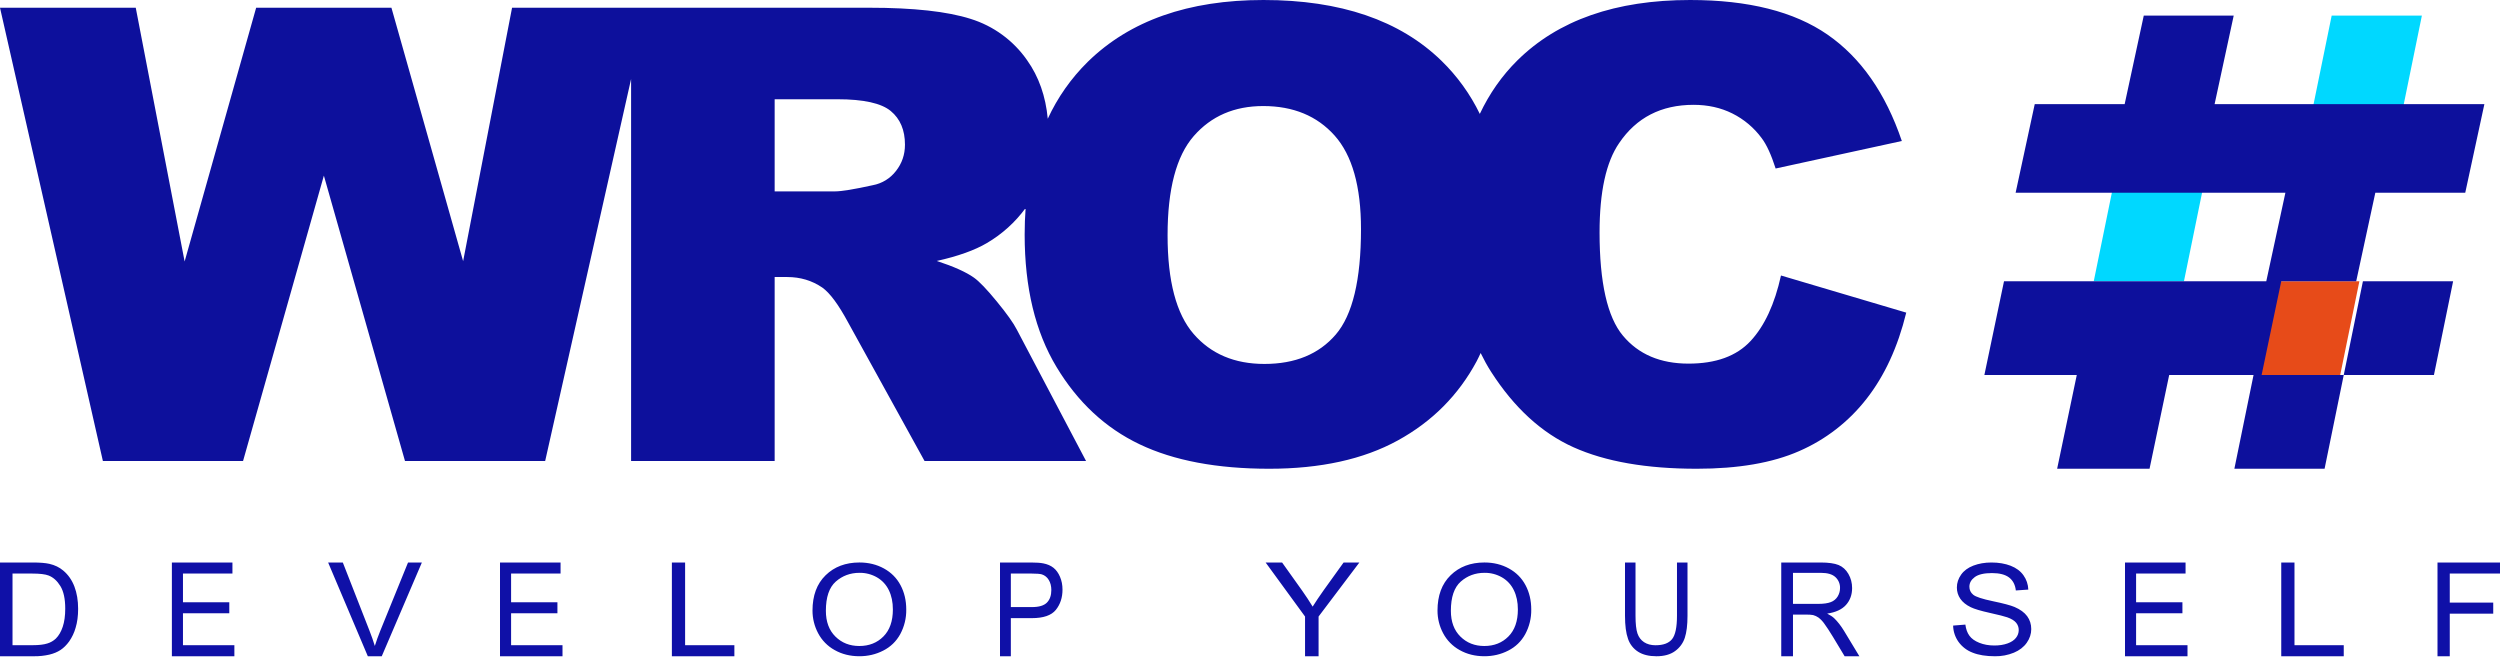
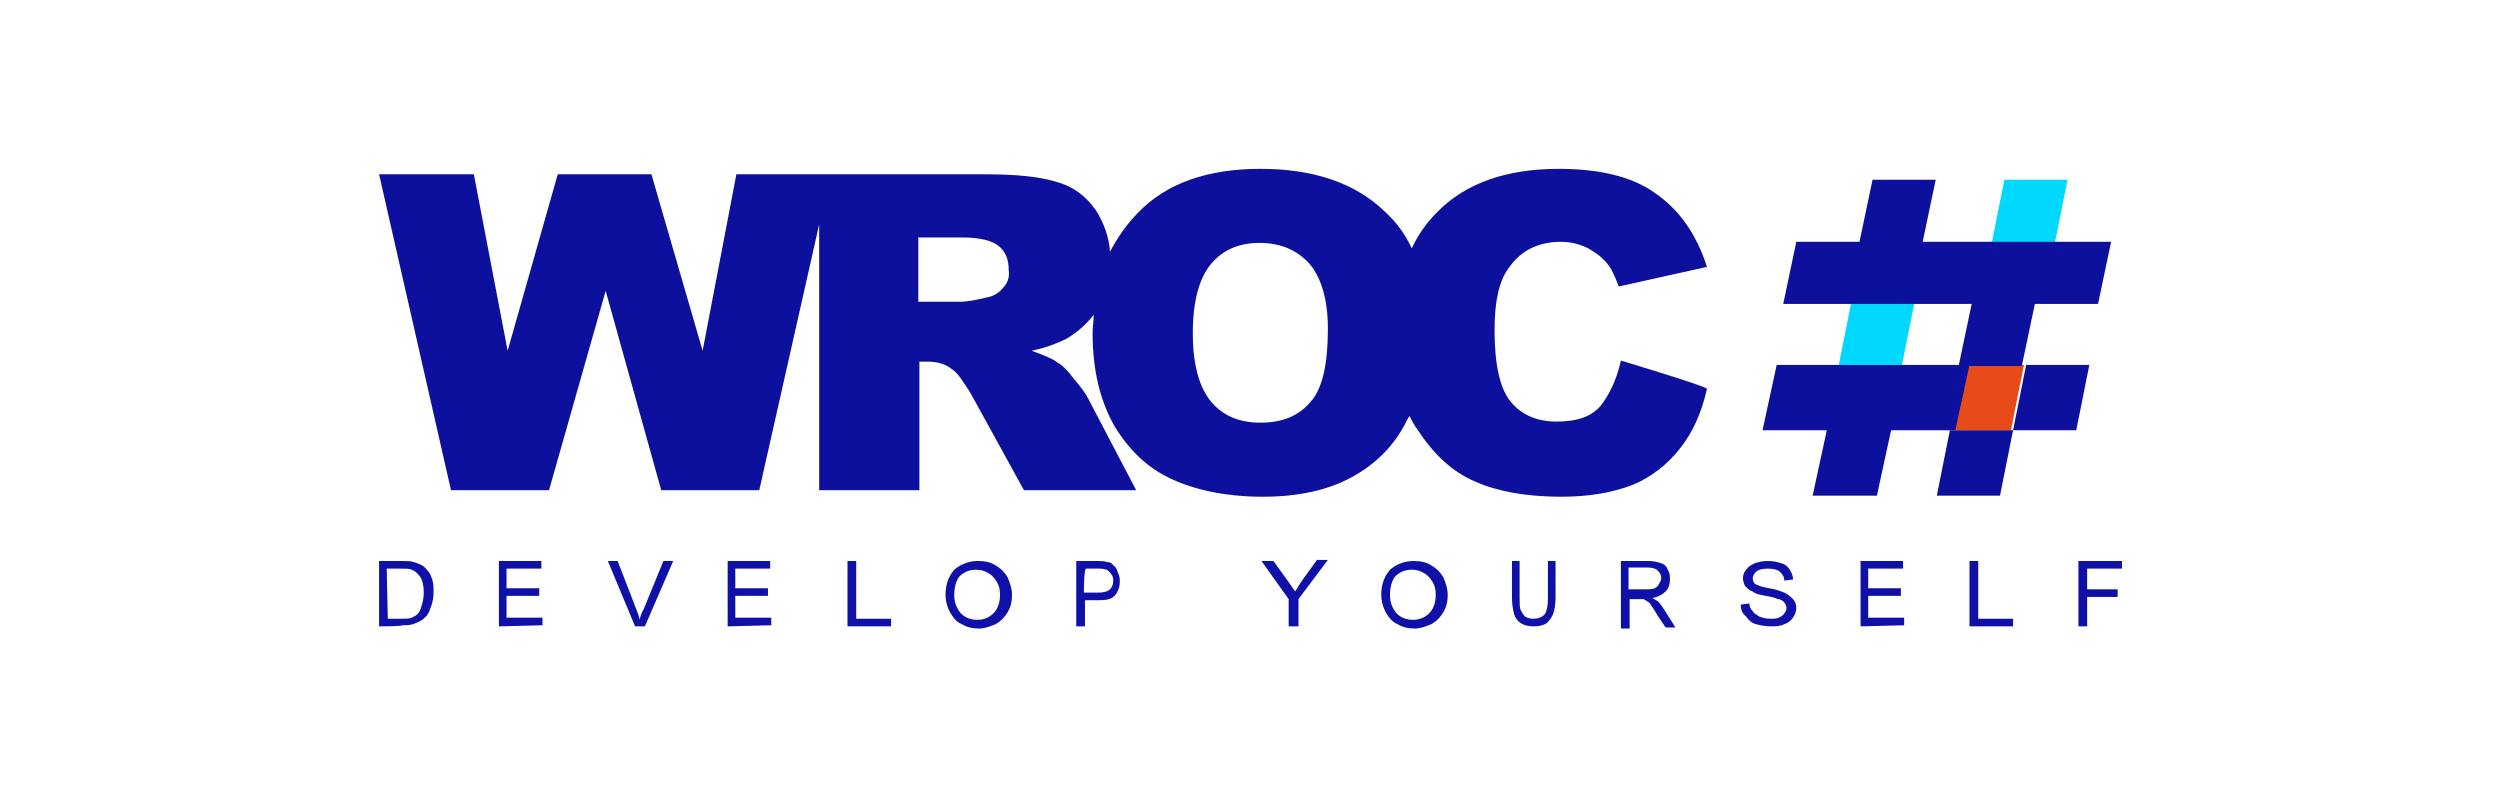
- <svg xmlns="http://www.w3.org/2000/svg" viewBox="0 0 160 42">
-   <g fill="none" fill-rule="evenodd">
-     <path d="M85.488 21.412c-1.078 1.253-2.6 1.88-4.564 1.88-1.912 0-3.422-.64-4.533-1.92-1.11-1.28-1.666-3.384-1.666-6.312 0-2.956.558-5.073 1.676-6.353 1.117-1.28 2.598-1.92 4.442-1.92 1.926 0 3.45.631 4.574 1.89 1.124 1.26 1.687 3.256 1.687 5.987 0 3.245-.54 5.495-1.616 6.748zM57.342 10.943a2.42 2.42 0 0 1-1.485.91c-1.198.265-2.006.396-2.423.396h-3.856V6.352h4.017c1.67 0 2.808.252 3.413.753.606.501.91 1.22.91 2.156 0 .634-.193 1.195-.576 1.682zm56.641 6.689c-.404 1.834-1.053 3.233-1.948 4.195-.896.964-2.219 1.445-3.969 1.445-1.804 0-3.204-.596-4.2-1.79-.995-1.19-1.494-3.395-1.494-6.61 0-2.596.417-4.5 1.252-5.713 1.104-1.633 2.692-2.45 4.765-2.45.917 0 1.744.184 2.484.554a5.22 5.22 0 0 1 1.878 1.583c.31.41.607 1.056.89 1.939l8.076-1.761c-1.037-3.06-2.622-5.33-4.755-6.808C114.828.74 111.896 0 108.168 0c-4.766 0-8.451 1.29-11.056 3.866-.99.98-1.79 2.123-2.404 3.424a12.147 12.147 0 0 0-2.455-3.401C89.587 1.296 85.79 0 80.863 0c-4.806 0-8.554 1.32-11.246 3.957a12.409 12.409 0 0 0-2.56 3.643c-.134-1.439-.572-2.692-1.325-3.75a6.89 6.89 0 0 0-3.615-2.643C60.623.732 58.462.495 55.635.495H32.772l-3.132 16.22L25.051.494h-8.657l-4.578 16.241L8.688.495H0l6.585 29.01h8.97l5.173-18.265 5.192 18.266h8.97l5.5-24.45v24.45h9.188V17.73h.807c.834 0 1.582.224 2.241.673.485.344 1.037 1.088 1.656 2.237l4.89 8.865h10.336l-4.43-8.407c-.215-.422-.642-1.023-1.282-1.802-.638-.78-1.126-1.288-1.463-1.526-.497-.355-1.291-.712-2.38-1.069 1.36-.303 2.43-.686 3.212-1.148a8.208 8.208 0 0 0 2.475-2.239c-.041.553-.062 1.12-.062 1.705 0 3.39.68 6.214 2.04 8.47 1.359 2.255 3.132 3.905 5.32 4.947C75.125 29.479 77.888 30 81.227 30c3.285 0 6.027-.603 8.229-1.81 2.2-1.207 3.883-2.896 5.048-5.066.092-.171.174-.353.258-.531.203.415.42.818.665 1.198 1.48 2.307 3.24 3.918 5.28 4.835 2.04.916 4.667 1.374 7.885 1.374 2.652 0 4.836-.375 6.552-1.128a11.018 11.018 0 0 0 4.312-3.344c1.157-1.478 2.005-3.317 2.544-5.52l-8.017-2.376zM155.772 24H150l1.227-6H157z" fill="#0D109C" />
-     <path fill="#00D8FF" d="M153.773 7H148l1.227-6H155z" />
-     <path fill="#E74B19" d="M149.773 24H144l1.227-6H151z" />
-     <path fill="#0D109C" d="M148.773 30H143l1.227-6H150z" />
-     <path fill="#00D8FF" d="M139.773 18H134l1.227-6H141z" />
-     <path fill="#0D109C" d="M153.244 6.666h-11.51L142.957 1h-5.756l-1.223 5.666h-5.755L129 12.334h17.266L145.042 18h5.755l1.224-5.666h5.755L159 6.666zM140.086 18h-11.829L127 24h5.914l-1.257 6h5.914l1.257-6h5.915L146 18z" />
-     <path d="M.8 41.292h1.292c.398 0 .711-.037.938-.11a1.35 1.35 0 0 0 .543-.312c.19-.188.337-.44.443-.759.106-.318.159-.703.159-1.156 0-.628-.104-1.11-.311-1.447-.208-.337-.46-.563-.758-.677-.214-.082-.56-.123-1.035-.123H.801v4.584zM0 42v-6h2.083c.47 0 .83.029 1.077.086.347.079.642.222.887.43.319.267.557.609.716 1.025.158.416.237.891.237 1.426 0 .456-.054.86-.161 1.211a2.91 2.91 0 0 1-.413.874c-.167.23-.351.412-.55.545-.2.132-.44.233-.722.3a4.143 4.143 0 0 1-.972.103H0zM11 42v-6h3.876v.708H11.71v1.838h2.965v.703H11.71v2.043H15V42zM23.541 42L21 36h.94l1.705 4.359c.136.349.252.676.344.982.101-.327.22-.655.353-.982L26.114 36H27l-2.568 6h-.89zM32 42v-6h3.876v.708H32.71v1.838h2.965v.703H32.71v2.043H36V42zM43 42v-6h.847v5.292H47V42zM52.856 39.09c0 .698.203 1.249.61 1.65.407.403.916.604 1.53.604.624 0 1.139-.203 1.543-.61.403-.405.605-.982.605-1.728 0-.472-.086-.884-.259-1.236a1.886 1.886 0 0 0-.758-.819 2.18 2.18 0 0 0-1.119-.29c-.587 0-1.093.186-1.517.559-.423.373-.635.996-.635 1.87M52 39.076c0-.962.28-1.716.84-2.26.558-.545 1.28-.817 2.164-.817.58 0 1.101.128 1.567.383.465.256.82.613 1.063 1.07.244.458.366.977.366 1.557a3.21 3.21 0 0 1-.385 1.578c-.257.464-.62.816-1.092 1.054-.47.24-.978.358-1.523.358-.59 0-1.119-.132-1.583-.395a2.63 2.63 0 0 1-1.058-1.08A3.072 3.072 0 0 1 52 39.077M64.694 38.853h1.354c.448 0 .767-.096.955-.287.188-.191.282-.46.282-.806 0-.251-.055-.466-.166-.645a.788.788 0 0 0-.438-.354c-.117-.035-.332-.053-.647-.053h-1.34v2.145zM64 42v-6h1.977c.348 0 .613.019.797.057.257.05.473.143.647.28.174.139.314.331.42.58.106.248.159.521.159.818 0 .51-.142.942-.425 1.296-.284.353-.796.53-1.537.53h-1.344V42H64zM83.523 42v-2.542L81 36h1.054l1.29 1.81c.238.337.46.676.666 1.014.195-.314.434-.667.713-1.06L85.991 36H87l-2.611 3.458V42h-.866zM92.856 39.09c0 .698.203 1.249.61 1.65.407.403.916.604 1.53.604.624 0 1.139-.203 1.543-.61.403-.405.605-.982.605-1.728 0-.472-.086-.884-.259-1.236a1.886 1.886 0 0 0-.758-.819 2.18 2.18 0 0 0-1.119-.29c-.587 0-1.093.186-1.517.559-.423.373-.635.996-.635 1.87M92 39.076c0-.962.28-1.716.84-2.26.558-.545 1.28-.817 2.164-.817.58 0 1.101.128 1.567.383.465.256.82.613 1.063 1.07.244.458.366.977.366 1.557a3.21 3.21 0 0 1-.385 1.578c-.257.464-.62.816-1.092 1.054-.47.24-.978.358-1.523.358-.59 0-1.119-.132-1.583-.395a2.63 2.63 0 0 1-1.058-1.08A3.072 3.072 0 0 1 92 39.077M107.327 36H108v3.409c0 .592-.058 1.064-.173 1.412a1.687 1.687 0 0 1-.627.851c-.302.219-.698.328-1.188.328-.476 0-.866-.095-1.169-.286a1.566 1.566 0 0 1-.649-.827c-.13-.36-.194-.853-.194-1.478V36h.673v3.405c0 .512.041.89.123 1.132.082.243.224.43.423.562.2.131.445.197.734.197.495 0 .847-.13 1.058-.39.21-.26.316-.761.316-1.501V36zM114.75 38.648h1.614c.344 0 .612-.038.805-.112a.864.864 0 0 0 .441-.36c.1-.166.152-.345.152-.539a.916.916 0 0 0-.293-.7c-.195-.183-.502-.274-.922-.274h-1.796v1.985zM114 42v-6h2.516c.505 0 .89.054 1.153.161.262.109.473.299.63.572.157.272.236.574.236.904 0 .426-.13.785-.39 1.077-.261.292-.663.477-1.207.556.198.1.349.2.452.299.22.213.427.479.623.798L119 42h-.944l-.751-1.248c-.22-.36-.4-.636-.542-.827a1.754 1.754 0 0 0-.38-.401 1.105 1.105 0 0 0-.344-.16 2.156 2.156 0 0 0-.418-.029h-.87V42H114zM125 40.037l.784-.063c.037.29.123.528.26.714.135.186.345.337.631.451.286.115.607.173.964.173.317 0 .597-.044.84-.131.243-.087.423-.206.542-.358a.79.79 0 0 0 .178-.497.718.718 0 0 0-.172-.477c-.114-.135-.302-.25-.565-.342-.169-.06-.542-.155-1.118-.283-.577-.128-.982-.249-1.213-.362-.3-.145-.523-.326-.67-.54a1.25 1.25 0 0 1-.221-.723c0-.293.09-.566.27-.82.18-.256.443-.449.788-.581.346-.132.73-.198 1.153-.198.465 0 .876.07 1.231.208.356.139.63.342.82.611.192.27.295.574.31.915l-.798.055c-.042-.367-.188-.643-.434-.831-.247-.187-.612-.281-1.095-.281-.503 0-.869.085-1.099.255-.23.17-.345.376-.345.615 0 .21.081.38.244.515.16.135.578.272 1.254.414.675.14 1.138.264 1.39.37.365.156.635.353.81.591.174.24.261.514.261.826 0 .308-.096.6-.287.872-.191.273-.466.486-.825.637a3.072 3.072 0 0 1-1.21.228c-.568 0-1.045-.076-1.43-.23a1.972 1.972 0 0 1-.903-.69 1.856 1.856 0 0 1-.345-1.043M136 42v-6h3.876v.708h-3.166v1.838h2.965v.703h-2.965v2.043H140V42zM146 42v-6h.847v5.292H150V42zM156 42v-6h4v.708h-3.215v1.858h2.782v.709h-2.782V42z" fill="#0F10A7" />
+ <svg xmlns="http://www.w3.org/2000/svg" version="1.1" id="Layer_1" x="0px" y="0px" viewBox="0 0 229.5 73" style="enable-background:new 0 0 229.5 73;" xml:space="preserve">
+   <style type="text/css">
+ 	.st0{fill:#0D109C;}
+ 	.st1{fill:#00D8FF;}
+ 	.st2{fill:#E74B19;}
+ 	.st3{fill:#0F10A7;}
+ </style>
+   <g>
+     <path class="st0" d="M120.3,36.9c-1.1,1.3-2.6,1.9-4.6,1.9c-1.9,0-3.4-0.6-4.5-1.9c-1.1-1.3-1.7-3.4-1.7-6.3c0-3,0.6-5.1,1.7-6.4   c1.1-1.3,2.6-1.9,4.4-1.9c1.9,0,3.4,0.6,4.6,1.9c1.1,1.3,1.7,3.3,1.7,6C121.9,33.4,121.4,35.7,120.3,36.9z M92.1,26.4   c-0.4,0.5-0.9,0.8-1.5,0.9c-1.2,0.3-2,0.4-2.4,0.4h-3.9v-5.9h4c1.7,0,2.8,0.3,3.4,0.8s0.9,1.2,0.9,2.2C92.7,25.4,92.5,26,92.1,26.4   z M148.8,33.1c-0.4,1.8-1.1,3.2-1.9,4.2c-0.9,1-2.2,1.4-4,1.4s-3.2-0.6-4.2-1.8c-1-1.2-1.5-3.4-1.5-6.6c0-2.6,0.4-4.5,1.3-5.7   c1.1-1.6,2.7-2.4,4.8-2.4c0.9,0,1.7,0.2,2.5,0.6c0.7,0.4,1.4,0.9,1.9,1.6c0.3,0.4,0.6,1.1,0.9,1.9l8.1-1.8c-1-3.1-2.6-5.3-4.8-6.8   c-2.1-1.5-5.1-2.2-8.8-2.2c-4.8,0-8.5,1.3-11.1,3.9c-1,1-1.8,2.1-2.4,3.4c-0.6-1.3-1.4-2.4-2.5-3.4c-2.7-2.6-6.5-3.9-11.4-3.9   c-4.8,0-8.6,1.3-11.2,4c-1.1,1.1-1.9,2.3-2.6,3.6c-0.1-1.4-0.6-2.7-1.3-3.8c-0.9-1.3-2.1-2.2-3.6-2.6c-1.6-0.5-3.8-0.7-6.6-0.7   H67.6l-3.1,16.2L59.8,16h-8.6l-4.6,16.2L43.5,16h-8.7l6.6,29h9l5.2-18.3L60.7,45h9l5.5-24.4V45h9.2V33.2h0.8c0.8,0,1.6,0.2,2.2,0.7   c0.5,0.3,1,1.1,1.7,2.2L94,45h10.3l-4.4-8.4c-0.2-0.4-0.6-1-1.3-1.8c-0.6-0.8-1.1-1.3-1.5-1.5c-0.5-0.4-1.3-0.7-2.4-1.1   c1.4-0.3,2.4-0.7,3.2-1.1c1-0.6,1.8-1.3,2.5-2.2c0,0.6-0.1,1.1-0.1,1.7c0,3.4,0.7,6.2,2,8.5c1.4,2.3,3.1,3.9,5.3,4.9   c2.2,1,5,1.6,8.3,1.6s6-0.6,8.2-1.8s3.9-2.9,5-5.1c0.1-0.2,0.2-0.4,0.3-0.5c0.2,0.4,0.4,0.8,0.7,1.2c1.5,2.3,3.2,3.9,5.3,4.8   c2,0.9,4.7,1.4,7.9,1.4c2.7,0,4.8-0.4,6.6-1.1c1.7-0.7,3.2-1.9,4.3-3.3c1.2-1.5,2-3.3,2.5-5.5C156.8,35.5,148.8,33.1,148.8,33.1z    M190.6,39.5h-5.8l1.2-6h5.8L190.6,39.5z" />
+     <path class="st1" d="M188.6,22.5h-5.8l1.2-6h5.8L188.6,22.5z" />
+     <path class="st2" d="M184.6,39.5h-5.8l1.2-6h5.8L184.6,39.5z" />
+     <path class="st0" d="M183.6,45.5h-5.8l1.2-6h5.8L183.6,45.5z" />
+     <path class="st1" d="M174.6,33.5h-5.8l1.2-6h5.8L174.6,33.5z" />
+     <path class="st0" d="M188,22.2h-11.5l1.2-5.7h-5.8l-1.2,5.7h-5.8l-1.2,5.7H181l-1.2,5.7h5.8l1.2-5.7h5.8l1.2-5.7   C193.8,22.2,188,22.2,188,22.2z M174.9,33.5h-11.8l-1.3,6h5.9l-1.3,6h5.9l1.3-6h5.9l1.3-6H174.9z" />
+     <path class="st3" d="M35.6,56.8h1.3c0.4,0,0.7,0,0.9-0.1c0.2-0.1,0.4-0.2,0.5-0.3c0.2-0.2,0.3-0.4,0.4-0.8c0.1-0.3,0.2-0.7,0.2-1.2   c0-0.6-0.1-1.1-0.3-1.4c-0.2-0.3-0.5-0.6-0.8-0.7c-0.2-0.1-0.6-0.1-1-0.1h-1.3L35.6,56.8L35.6,56.8z M34.8,57.5v-6h2.1   c0.5,0,0.8,0,1.1,0.1s0.6,0.2,0.9,0.4c0.3,0.3,0.6,0.6,0.7,1c0.2,0.4,0.2,0.9,0.2,1.4s-0.1,0.9-0.2,1.2s-0.2,0.6-0.4,0.9   c-0.2,0.2-0.4,0.4-0.6,0.5s-0.4,0.2-0.7,0.3c-0.3,0.1-0.6,0.1-1,0.1C37,57.5,34.8,57.5,34.8,57.5z M45.8,57.5v-6h3.9v0.7h-3.2V54h3   v0.7h-3v2h3.3v0.7L45.8,57.5L45.8,57.5z M58.3,57.5l-2.5-6h0.9l1.7,4.4c0.1,0.3,0.3,0.7,0.3,1c0.1-0.3,0.2-0.7,0.4-1l1.8-4.4h0.9   l-2.6,6H58.3L58.3,57.5z M66.8,57.5v-6h3.9v0.7h-3.2V54h3v0.7h-3v2h3.3v0.7L66.8,57.5L66.8,57.5z M77.8,57.5v-6h0.8v5.3h3.2v0.7   H77.8z M87.6,54.6c0,0.7,0.2,1.2,0.6,1.7c0.4,0.4,0.9,0.6,1.5,0.6s1.1-0.2,1.5-0.6c0.4-0.4,0.6-1,0.6-1.7c0-0.5-0.1-0.9-0.3-1.2   c-0.2-0.3-0.4-0.6-0.8-0.8c-0.3-0.2-0.7-0.3-1.1-0.3c-0.6,0-1.1,0.2-1.5,0.6C87.9,53.1,87.6,53.7,87.6,54.6 M86.8,54.6   c0-1,0.3-1.7,0.8-2.3c0.6-0.5,1.3-0.8,2.2-0.8c0.6,0,1.1,0.1,1.6,0.4c0.5,0.3,0.8,0.6,1.1,1.1c0.2,0.5,0.4,1,0.4,1.6   s-0.1,1.1-0.4,1.6s-0.6,0.8-1.1,1.1c-0.5,0.2-1,0.4-1.5,0.4c-0.6,0-1.1-0.1-1.6-0.4c-0.5-0.2-0.8-0.6-1.1-1.1   C86.9,55.6,86.8,55.1,86.8,54.6 M99.5,54.4h1.4c0.4,0,0.8-0.1,1-0.3s0.3-0.5,0.3-0.8s-0.1-0.5-0.2-0.6c-0.1-0.2-0.3-0.3-0.4-0.4   c-0.1,0-0.3-0.1-0.6-0.1h-1.3C99.5,52.2,99.5,54.4,99.5,54.4z M98.8,57.5v-6h2c0.3,0,0.6,0,0.8,0.1c0.3,0,0.5,0.1,0.6,0.3   c0.2,0.1,0.3,0.3,0.4,0.6c0.1,0.2,0.2,0.5,0.2,0.8c0,0.5-0.1,0.9-0.4,1.3c-0.3,0.4-0.8,0.5-1.5,0.5h-1.3v2.4   C99.6,57.5,98.8,57.5,98.8,57.5z M118.3,57.5V55l-2.5-3.5h1.1l1.3,1.8c0.2,0.3,0.5,0.7,0.7,1c0.2-0.3,0.4-0.7,0.7-1.1l1.3-1.8h1   l-2.7,3.6v2.5H118.3z M127.6,54.6c0,0.7,0.2,1.2,0.6,1.7c0.4,0.4,0.9,0.6,1.5,0.6c0.6,0,1.1-0.2,1.5-0.6c0.4-0.4,0.6-1,0.6-1.7   c0-0.5-0.1-0.9-0.3-1.2c-0.2-0.3-0.4-0.6-0.8-0.8c-0.3-0.2-0.7-0.3-1.1-0.3c-0.6,0-1.1,0.2-1.5,0.6   C127.9,53.1,127.6,53.7,127.6,54.6 M126.8,54.6c0-1,0.3-1.7,0.8-2.3c0.6-0.5,1.3-0.8,2.2-0.8c0.6,0,1.1,0.1,1.6,0.4   c0.5,0.3,0.8,0.6,1.1,1.1c0.2,0.5,0.4,1,0.4,1.6s-0.1,1.1-0.4,1.6s-0.6,0.8-1.1,1.1c-0.5,0.2-1,0.4-1.5,0.4c-0.6,0-1.1-0.1-1.6-0.4   c-0.5-0.2-0.8-0.6-1.1-1.1C126.9,55.6,126.8,55.1,126.8,54.6 M142.1,51.5h0.7v3.4c0,0.6-0.1,1.1-0.2,1.4c-0.1,0.3-0.3,0.6-0.6,0.9   c-0.3,0.2-0.7,0.3-1.2,0.3s-0.9-0.1-1.2-0.3c-0.3-0.2-0.5-0.5-0.6-0.8c-0.1-0.4-0.2-0.9-0.2-1.5v-3.4h0.7v3.4c0,0.5,0,0.9,0.1,1.1   c0.1,0.2,0.2,0.4,0.4,0.6c0.2,0.1,0.4,0.2,0.7,0.2c0.5,0,0.8-0.1,1.1-0.4c0.2-0.3,0.3-0.8,0.3-1.5   C142.1,54.9,142.1,51.5,142.1,51.5z M149.5,54.1h1.6c0.3,0,0.6,0,0.8-0.1s0.3-0.2,0.4-0.4c0.1-0.2,0.2-0.3,0.2-0.5   c0-0.3-0.1-0.5-0.3-0.7s-0.5-0.3-0.9-0.3h-1.8L149.5,54.1L149.5,54.1z M148.8,57.5v-6h2.5c0.5,0,0.9,0.1,1.2,0.2   c0.3,0.1,0.5,0.3,0.6,0.6c0.2,0.3,0.2,0.6,0.2,0.9c0,0.4-0.1,0.8-0.4,1.1s-0.7,0.5-1.2,0.6c0.2,0.1,0.3,0.2,0.5,0.3   c0.2,0.2,0.4,0.5,0.6,0.8l1,1.6h-0.9l-0.8-1.2c-0.2-0.4-0.4-0.6-0.5-0.8c-0.1-0.2-0.2-0.3-0.4-0.4c-0.1-0.1-0.2-0.1-0.3-0.2   c-0.1,0-0.3,0-0.4,0h-0.9v2.7h-0.8V57.5z M159.8,55.5l0.8-0.1c0,0.3,0.1,0.5,0.3,0.7c0.1,0.2,0.3,0.3,0.6,0.5   c0.3,0.1,0.6,0.2,1,0.2c0.3,0,0.6,0,0.8-0.1s0.4-0.2,0.5-0.4c0.1-0.1,0.2-0.3,0.2-0.5s-0.1-0.3-0.2-0.5c-0.1-0.1-0.3-0.3-0.6-0.3   c-0.2-0.1-0.5-0.2-1.1-0.3s-1-0.2-1.2-0.4c-0.3-0.1-0.5-0.3-0.7-0.5c-0.1-0.2-0.2-0.5-0.2-0.7c0-0.3,0.1-0.6,0.3-0.8   c0.2-0.3,0.4-0.4,0.8-0.6c0.3-0.1,0.7-0.2,1.2-0.2s0.9,0.1,1.2,0.2c0.4,0.1,0.6,0.3,0.8,0.6s0.3,0.6,0.3,0.9l-0.8,0.1   c0-0.4-0.2-0.6-0.4-0.8s-0.6-0.3-1.1-0.3s-0.9,0.1-1.1,0.3c-0.2,0.2-0.3,0.4-0.3,0.6c0,0.2,0.1,0.4,0.2,0.5   c0.2,0.1,0.6,0.3,1.3,0.4c0.7,0.1,1.1,0.3,1.4,0.4c0.4,0.2,0.6,0.4,0.8,0.6c0.2,0.2,0.3,0.5,0.3,0.8s-0.1,0.6-0.3,0.9   c-0.2,0.3-0.5,0.5-0.8,0.6c-0.4,0.2-0.8,0.2-1.2,0.2c-0.6,0-1-0.1-1.4-0.2c-0.4-0.1-0.7-0.4-0.9-0.7   C159.9,56.3,159.8,55.9,159.8,55.5 M170.8,57.5v-6h3.9v0.7h-3.2V54h3v0.7h-3v2h3.3v0.7L170.8,57.5L170.8,57.5z M180.8,57.5v-6h0.8   v5.3h3.2v0.7H180.8z M190.8,57.5v-6h4v0.7h-3.2v1.9h2.8v0.7h-2.8v2.7C191.6,57.5,190.8,57.5,190.8,57.5z" />
  </g>
</svg>
